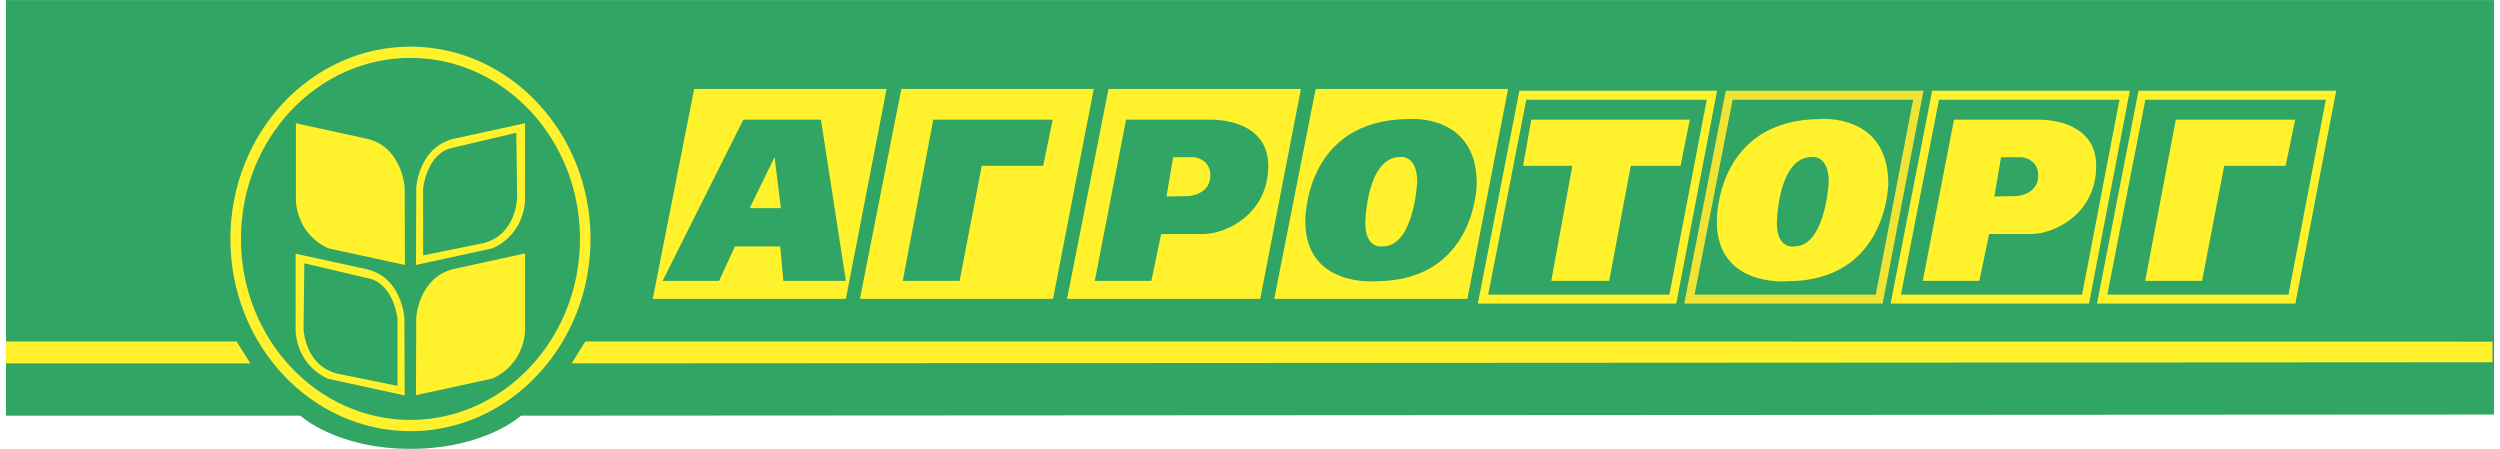
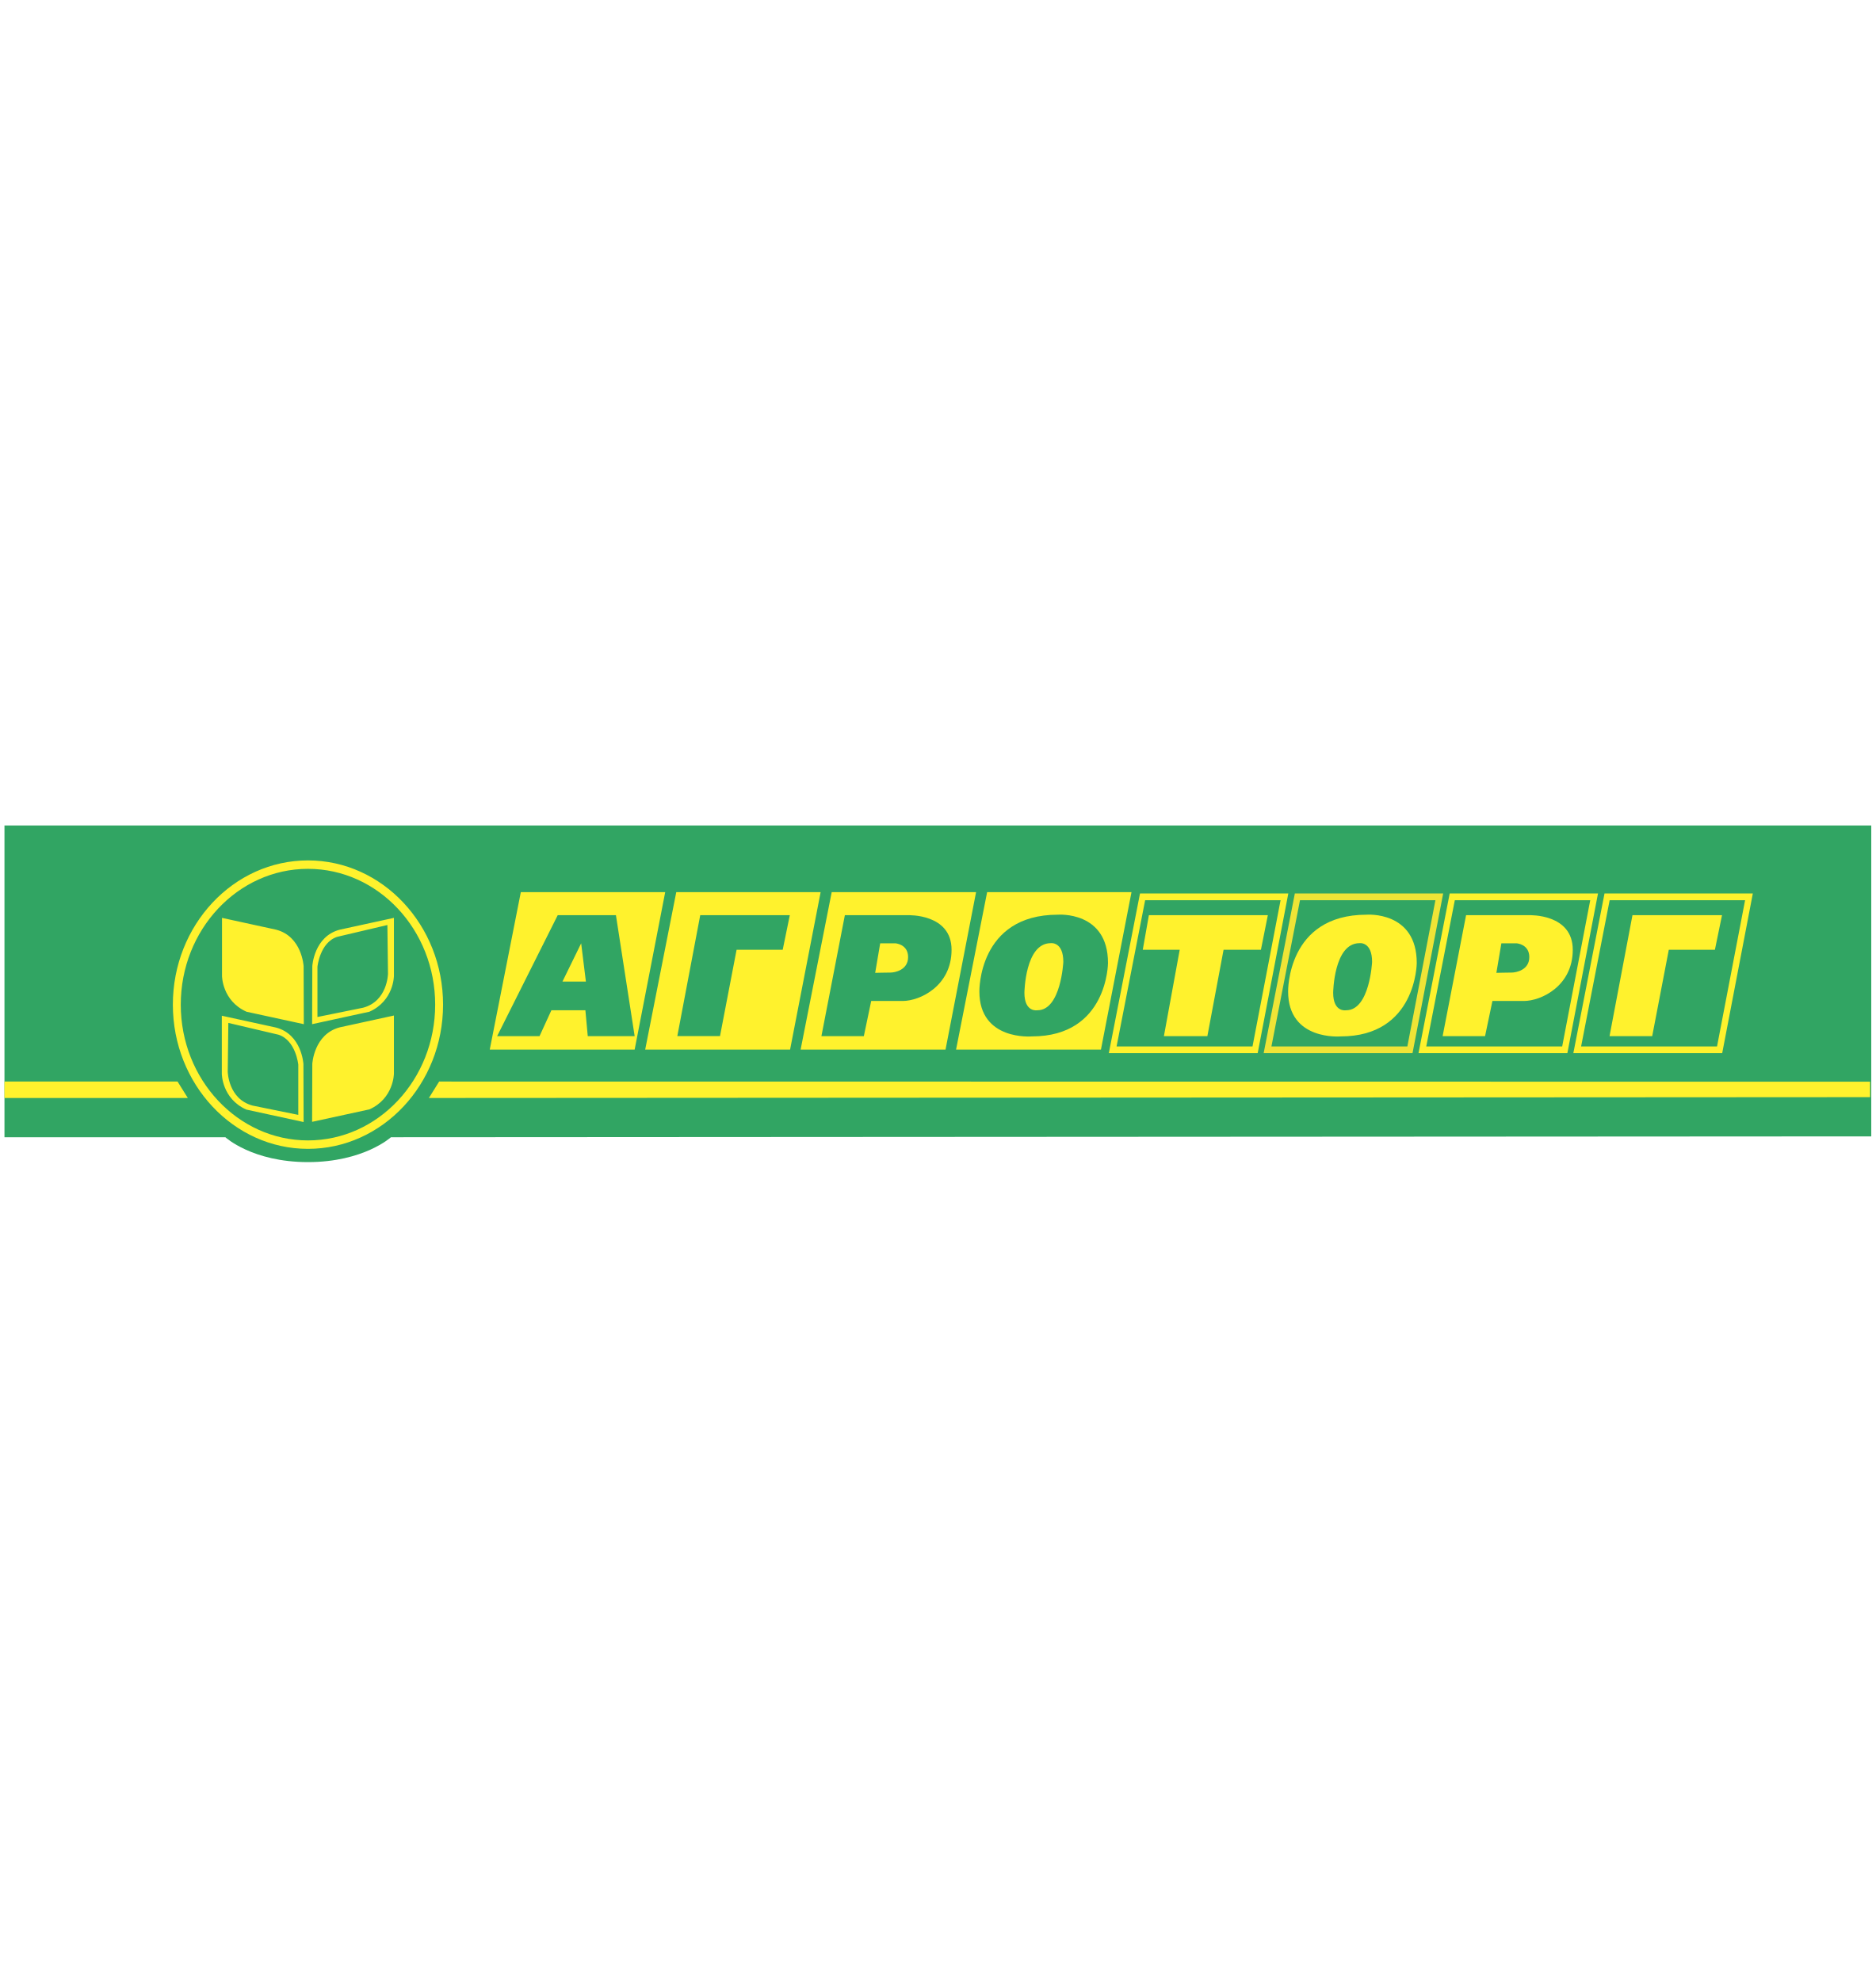
- <svg xmlns="http://www.w3.org/2000/svg" width="284" height="51" viewBox="0 0 284 51" fill="none">
-   <path fill-rule="evenodd" clip-rule="evenodd" d="M59.193 47.221C59.193 47.221 55.064 50.989 46.629 50.989C38.194 50.989 34.123 47.221 34.123 47.221H0.677V0.01H283.323V47.092L59.193 47.221Z" fill="#31A563" />
-   <path fill-rule="evenodd" clip-rule="evenodd" d="M46.627 48.981C57.906 48.981 67.083 39.182 67.083 27.14C67.083 15.097 57.906 5.299 46.627 5.299C35.349 5.299 26.172 15.097 26.172 27.14C26.172 39.182 35.349 48.981 46.627 48.981ZM27.37 27.14C27.37 15.801 36.01 6.576 46.629 6.576C57.248 6.576 65.888 15.801 65.888 27.14C65.888 38.478 57.248 47.703 46.629 47.703C36.008 47.703 27.37 38.478 27.37 27.14ZM78.857 10.104H100.716L96.089 33.955H74.151L78.857 10.104ZM102.392 10.104H124.25L119.623 33.955H97.685L102.392 10.104ZM125.926 10.104H147.785L143.158 33.955H121.218L125.926 10.104ZM149.459 10.104H171.317L166.69 33.955H144.753L149.459 10.104ZM194.474 10.306H172.607L172.525 10.713L168.004 33.876L167.882 34.491H190.421L190.5 34.083L194.942 10.919L195.058 10.306H194.474ZM189.64 33.469H169.059L173.382 11.328H193.887L189.64 33.469Z" fill="#FFF22D" />
-   <path fill-rule="evenodd" clip-rule="evenodd" d="M217.916 10.306H196.048L195.97 10.713L191.447 33.877L191.328 34.491H213.865L213.944 34.083L218.389 10.919L218.505 10.306H217.916ZM213.085 33.469H192.504L196.827 11.328H217.332L213.085 33.469Z" fill="#EFE436" />
-   <path fill-rule="evenodd" clip-rule="evenodd" d="M241.361 10.306H219.494L219.415 10.713L214.892 33.877L214.773 34.491H237.31L237.389 34.083L241.831 10.919L241.95 10.306H241.361ZM236.527 33.469H215.946L220.27 11.328H240.772L236.527 33.469ZM264.806 10.306H242.935L242.857 10.713L238.336 33.877L238.214 34.491H260.753L260.832 34.083L265.274 10.919L265.39 10.306H264.806ZM259.972 33.469H239.391L243.714 11.328H264.219L259.972 33.469Z" fill="#FFF22D" />
-   <path fill-rule="evenodd" clip-rule="evenodd" d="M93.257 13.596H84.442L75.269 31.91H81.691L83.485 27.993H88.632L88.99 31.91H96.091L93.257 13.596ZM85.16 23.647L87.992 17.855L88.709 23.647H85.16ZM106.02 13.596H119.583L118.507 18.834H111.525L109.013 31.909H102.551L106.02 13.596Z" fill="#31A563" />
-   <path fill-rule="evenodd" clip-rule="evenodd" d="M247.167 13.596H260.726L259.648 18.834H252.668L250.156 31.909H243.695L247.167 13.596Z" fill="#FFF22D" />
-   <path fill-rule="evenodd" clip-rule="evenodd" d="M137.492 13.596H127.918L124.369 31.91H130.791L131.907 26.587H136.654C139.287 26.587 144.073 24.329 144.073 18.834C144.075 13.341 137.492 13.596 137.492 13.596ZM134.821 22.284C134.142 22.284 132.508 22.327 132.508 22.327L133.267 17.855H135.58C135.58 17.855 137.494 17.984 137.494 19.941C137.492 21.901 135.498 22.284 134.821 22.284Z" fill="#31A563" />
-   <path fill-rule="evenodd" clip-rule="evenodd" d="M231.549 13.596H221.975L218.426 31.91H224.849L225.964 26.587H230.709C233.345 26.587 238.128 24.329 238.128 18.834C238.128 13.341 231.549 13.596 231.549 13.596ZM228.874 22.284C228.196 22.284 226.562 22.327 226.562 22.327L227.319 17.855H229.634C229.634 17.855 231.546 17.984 231.546 19.941C231.549 21.901 229.553 22.284 228.874 22.284ZM173.023 18.834L173.95 13.596H191.96L190.912 18.834H185.257L182.805 31.909H176.224L178.617 18.834H173.023Z" fill="#FFF22D" />
-   <path fill-rule="evenodd" clip-rule="evenodd" d="M160.16 13.521C148.073 13.521 148.284 25.148 148.284 25.148C148.284 32.654 156.24 31.951 156.24 31.951C167.727 31.951 167.758 20.834 167.758 20.834C167.759 12.915 160.16 13.521 160.16 13.521ZM157.079 27.992C157.079 27.992 155.103 28.375 155.103 25.34C155.103 25.34 155.194 17.833 159.083 17.833C159.083 17.833 160.995 17.546 160.995 20.676C160.995 20.676 160.638 27.992 157.079 27.992Z" fill="#31A563" />
-   <path fill-rule="evenodd" clip-rule="evenodd" d="M206.909 13.521C194.821 13.521 195.029 25.148 195.029 25.148C195.029 32.654 202.988 31.951 202.988 31.951C214.476 31.951 214.506 20.834 214.506 20.834C214.508 12.915 206.909 13.521 206.909 13.521ZM203.824 27.992C203.824 27.992 201.851 28.375 201.851 25.34C201.851 25.34 201.939 17.833 205.831 17.833C205.831 17.833 207.744 17.546 207.744 20.676C207.745 20.676 207.387 27.992 203.824 27.992ZM33.614 14.002V22.785C33.614 22.785 33.614 26.554 37.324 28.215L46 30.1L45.97 21.317C45.97 21.317 45.732 16.813 41.812 15.791L33.614 14.002ZM59.642 28.79V37.574C59.642 37.574 59.642 41.343 55.931 43.003L47.255 44.889L47.285 36.105C47.285 36.105 47.525 31.601 51.443 30.579L59.642 28.79ZM51.444 15.789C47.525 16.811 47.287 21.315 47.287 21.315L47.256 30.099L55.933 28.213C59.643 26.553 59.643 22.783 59.643 22.783V14L51.444 15.789ZM54.974 27.607L48.064 29.012V21.41C48.064 21.41 48.422 17.735 51.055 16.873L58.654 15.084L58.744 22.462C58.744 22.466 58.685 26.618 54.974 27.607ZM33.585 28.821V37.605C33.585 37.605 33.585 41.374 37.295 43.034L45.97 44.92L45.941 36.136C45.941 36.136 45.701 31.632 41.782 30.61L33.585 28.821ZM34.482 37.287L34.572 29.908L42.171 31.696C44.804 32.559 45.162 36.233 45.162 36.233V43.836L38.252 42.43C34.541 41.439 34.482 37.287 34.482 37.287ZM0.677 38.788H26.883L28.438 41.279H0.677V38.788ZM64.936 41.279L66.491 38.788L283.145 38.81V41.152L64.936 41.279Z" fill="#FFF22D" />
+ <svg xmlns="http://www.w3.org/2000/svg" width="284px" height="300px" viewBox="0 0 284 300" version="1.1">
+   <path id="Путь" d="M59.193 172.221 C59.193 172.221 55.064 175.988 46.629 175.988 38.194 175.988 34.123 172.221 34.123 172.221 L0.677 172.221 0.677 125.01 283.323 125.01 283.323 172.092 Z" fill="#31a563" fill-opacity="1" stroke="none" />
+   <path id="Путь-1" d="M46.627 173.981 C57.906 173.981 67.083 164.182 67.083 152.14 67.083 140.097 57.906 130.299 46.627 130.299 35.349 130.299 26.172 140.097 26.172 152.14 26.172 164.182 35.349 173.981 46.627 173.981 Z M27.37 152.14 C27.37 140.801 36.01 131.576 46.629 131.576 57.248 131.576 65.888 140.801 65.888 152.14 65.888 163.479 57.248 172.703 46.629 172.703 36.008 172.703 27.37 163.479 27.37 152.14 Z M78.857 135.104 L100.716 135.104 96.089 158.955 74.151 158.955 Z M102.392 135.104 L124.25 135.104 119.623 158.955 97.685 158.955 Z M125.926 135.104 L147.785 135.104 143.158 158.955 121.218 158.955 Z M149.459 135.104 L171.317 135.104 166.69 158.955 144.753 158.955 Z M194.474 135.306 L172.607 135.306 172.525 135.713 168.004 158.876 167.882 159.491 190.421 159.491 190.5 159.083 194.942 135.919 195.058 135.306 Z M189.64 158.469 L169.059 158.469 173.382 136.328 193.887 136.328 Z" fill="#fff22d" fill-opacity="1" stroke="none" />
+   <path id="Путь-2" d="M217.916 135.306 L196.048 135.306 195.97 135.713 191.447 158.876 191.328 159.491 213.865 159.491 213.944 159.083 218.389 135.919 218.505 135.306 Z M213.085 158.469 L192.504 158.469 196.827 136.328 217.332 136.328 Z" fill="#efe436" fill-opacity="1" stroke="none" />
+   <path id="Путь-3" d="M241.361 135.306 L219.494 135.306 219.415 135.713 214.892 158.876 214.773 159.491 237.31 159.491 237.389 159.083 241.831 135.919 241.95 135.306 Z M236.527 158.469 L215.946 158.469 220.27 136.328 240.772 136.328 Z M264.806 135.306 L242.935 135.306 242.857 135.713 238.336 158.876 238.214 159.491 260.753 159.491 260.832 159.083 265.274 135.919 265.39 135.306 Z M259.972 158.469 L239.391 158.469 243.714 136.328 264.219 136.328 Z" fill="#fff22d" fill-opacity="1" stroke="none" />
+   <path id="Путь-4" d="M93.257 138.596 L84.442 138.596 75.269 156.91 81.691 156.91 83.485 152.993 88.632 152.993 88.991 156.91 96.091 156.91 Z M85.16 148.647 L87.992 142.855 88.709 148.647 Z M106.02 138.596 L119.583 138.596 118.507 143.834 111.525 143.834 109.013 156.908 102.551 156.908 Z" fill="#31a563" fill-opacity="1" stroke="none" />
+   <path id="Путь-5" d="M247.167 138.596 L260.726 138.596 259.648 143.834 252.668 143.834 250.156 156.909 243.695 156.909 Z" fill="#fff22d" fill-opacity="1" stroke="none" />
+   <path id="Путь-6" d="M137.492 138.596 L127.918 138.596 124.369 156.91 130.791 156.91 131.907 151.587 136.654 151.587 C139.287 151.587 144.073 149.329 144.073 143.834 144.075 138.34 137.492 138.596 137.492 138.596 Z M134.821 147.284 C134.142 147.284 132.508 147.327 132.508 147.327 L133.267 142.855 135.58 142.855 C135.58 142.855 137.494 142.984 137.494 144.941 137.492 146.901 135.498 147.284 134.821 147.284 Z" fill="#31a563" fill-opacity="1" stroke="none" />
+   <path id="Путь-7" d="M231.549 138.596 L221.975 138.596 218.426 156.91 224.849 156.91 225.964 151.587 230.709 151.587 C233.345 151.587 238.128 149.329 238.128 143.834 238.128 138.34 231.549 138.596 231.549 138.596 Z M228.874 147.284 C228.196 147.284 226.562 147.327 226.562 147.327 L227.319 142.855 229.634 142.855 C229.634 142.855 231.546 142.984 231.546 144.941 231.549 146.901 229.553 147.284 228.874 147.284 Z M173.023 143.834 L173.95 138.596 191.96 138.596 190.912 143.834 185.257 143.834 182.805 156.909 176.224 156.909 178.617 143.834 Z" fill="#fff22d" fill-opacity="1" stroke="none" />
+   <path id="Путь-8" d="M160.16 138.521 C148.073 138.521 148.284 150.148 148.284 150.148 148.284 157.654 156.24 156.951 156.24 156.951 167.727 156.951 167.758 145.834 167.758 145.834 167.759 137.915 160.16 138.521 160.16 138.521 Z M157.079 152.992 C157.079 152.992 155.103 153.375 155.103 150.34 155.103 150.34 155.194 142.833 159.083 142.833 159.083 142.833 160.995 142.546 160.995 145.676 160.995 145.676 160.638 152.992 157.079 152.992 Z" fill="#31a563" fill-opacity="1" stroke="none" />
+   <path id="Путь-9" d="M206.909 138.521 C194.821 138.521 195.029 150.148 195.029 150.148 195.029 157.654 202.988 156.952 202.988 156.952 214.476 156.952 214.506 145.834 214.506 145.834 214.508 137.915 206.909 138.521 206.909 138.521 Z M203.824 152.992 C203.824 152.992 201.851 153.375 201.851 150.34 201.851 150.34 201.939 142.833 205.831 142.833 205.831 142.833 207.744 142.546 207.744 145.676 207.745 145.676 207.387 152.992 203.824 152.992 Z M33.614 139.002 L33.614 147.785 C33.614 147.785 33.614 151.554 37.324 153.215 L46 155.1 45.97 146.317 C45.97 146.317 45.732 141.813 41.812 140.791 Z M59.642 153.79 L59.642 162.574 C59.642 162.574 59.642 166.343 55.931 168.003 L47.255 169.889 47.285 161.105 C47.285 161.105 47.525 156.601 51.443 155.579 Z M51.444 140.789 C47.525 141.811 47.287 146.315 47.287 146.315 L47.256 155.099 55.933 153.213 C59.643 151.553 59.643 147.783 59.643 147.783 L59.643 139 Z M54.974 152.607 L48.064 154.012 48.064 146.41 C48.064 146.41 48.422 142.735 51.055 141.873 L58.654 140.083 58.744 147.462 C58.744 147.466 58.685 151.618 54.974 152.607 Z M33.585 153.821 L33.585 162.605 C33.585 162.605 33.585 166.374 37.295 168.034 L45.97 169.92 45.941 161.136 C45.941 161.136 45.701 156.632 41.782 155.61 Z M34.482 162.287 L34.572 154.908 42.171 156.696 C44.804 157.559 45.162 161.232 45.162 161.232 L45.162 168.836 38.252 167.43 C34.542 166.439 34.482 162.287 34.482 162.287 Z M0.677 163.788 L26.883 163.788 28.438 166.279 0.677 166.279 Z M64.936 166.279 L66.491 163.788 283.145 163.81 283.145 166.152 Z" fill="#fff22d" fill-opacity="1" stroke="none" />
</svg>
